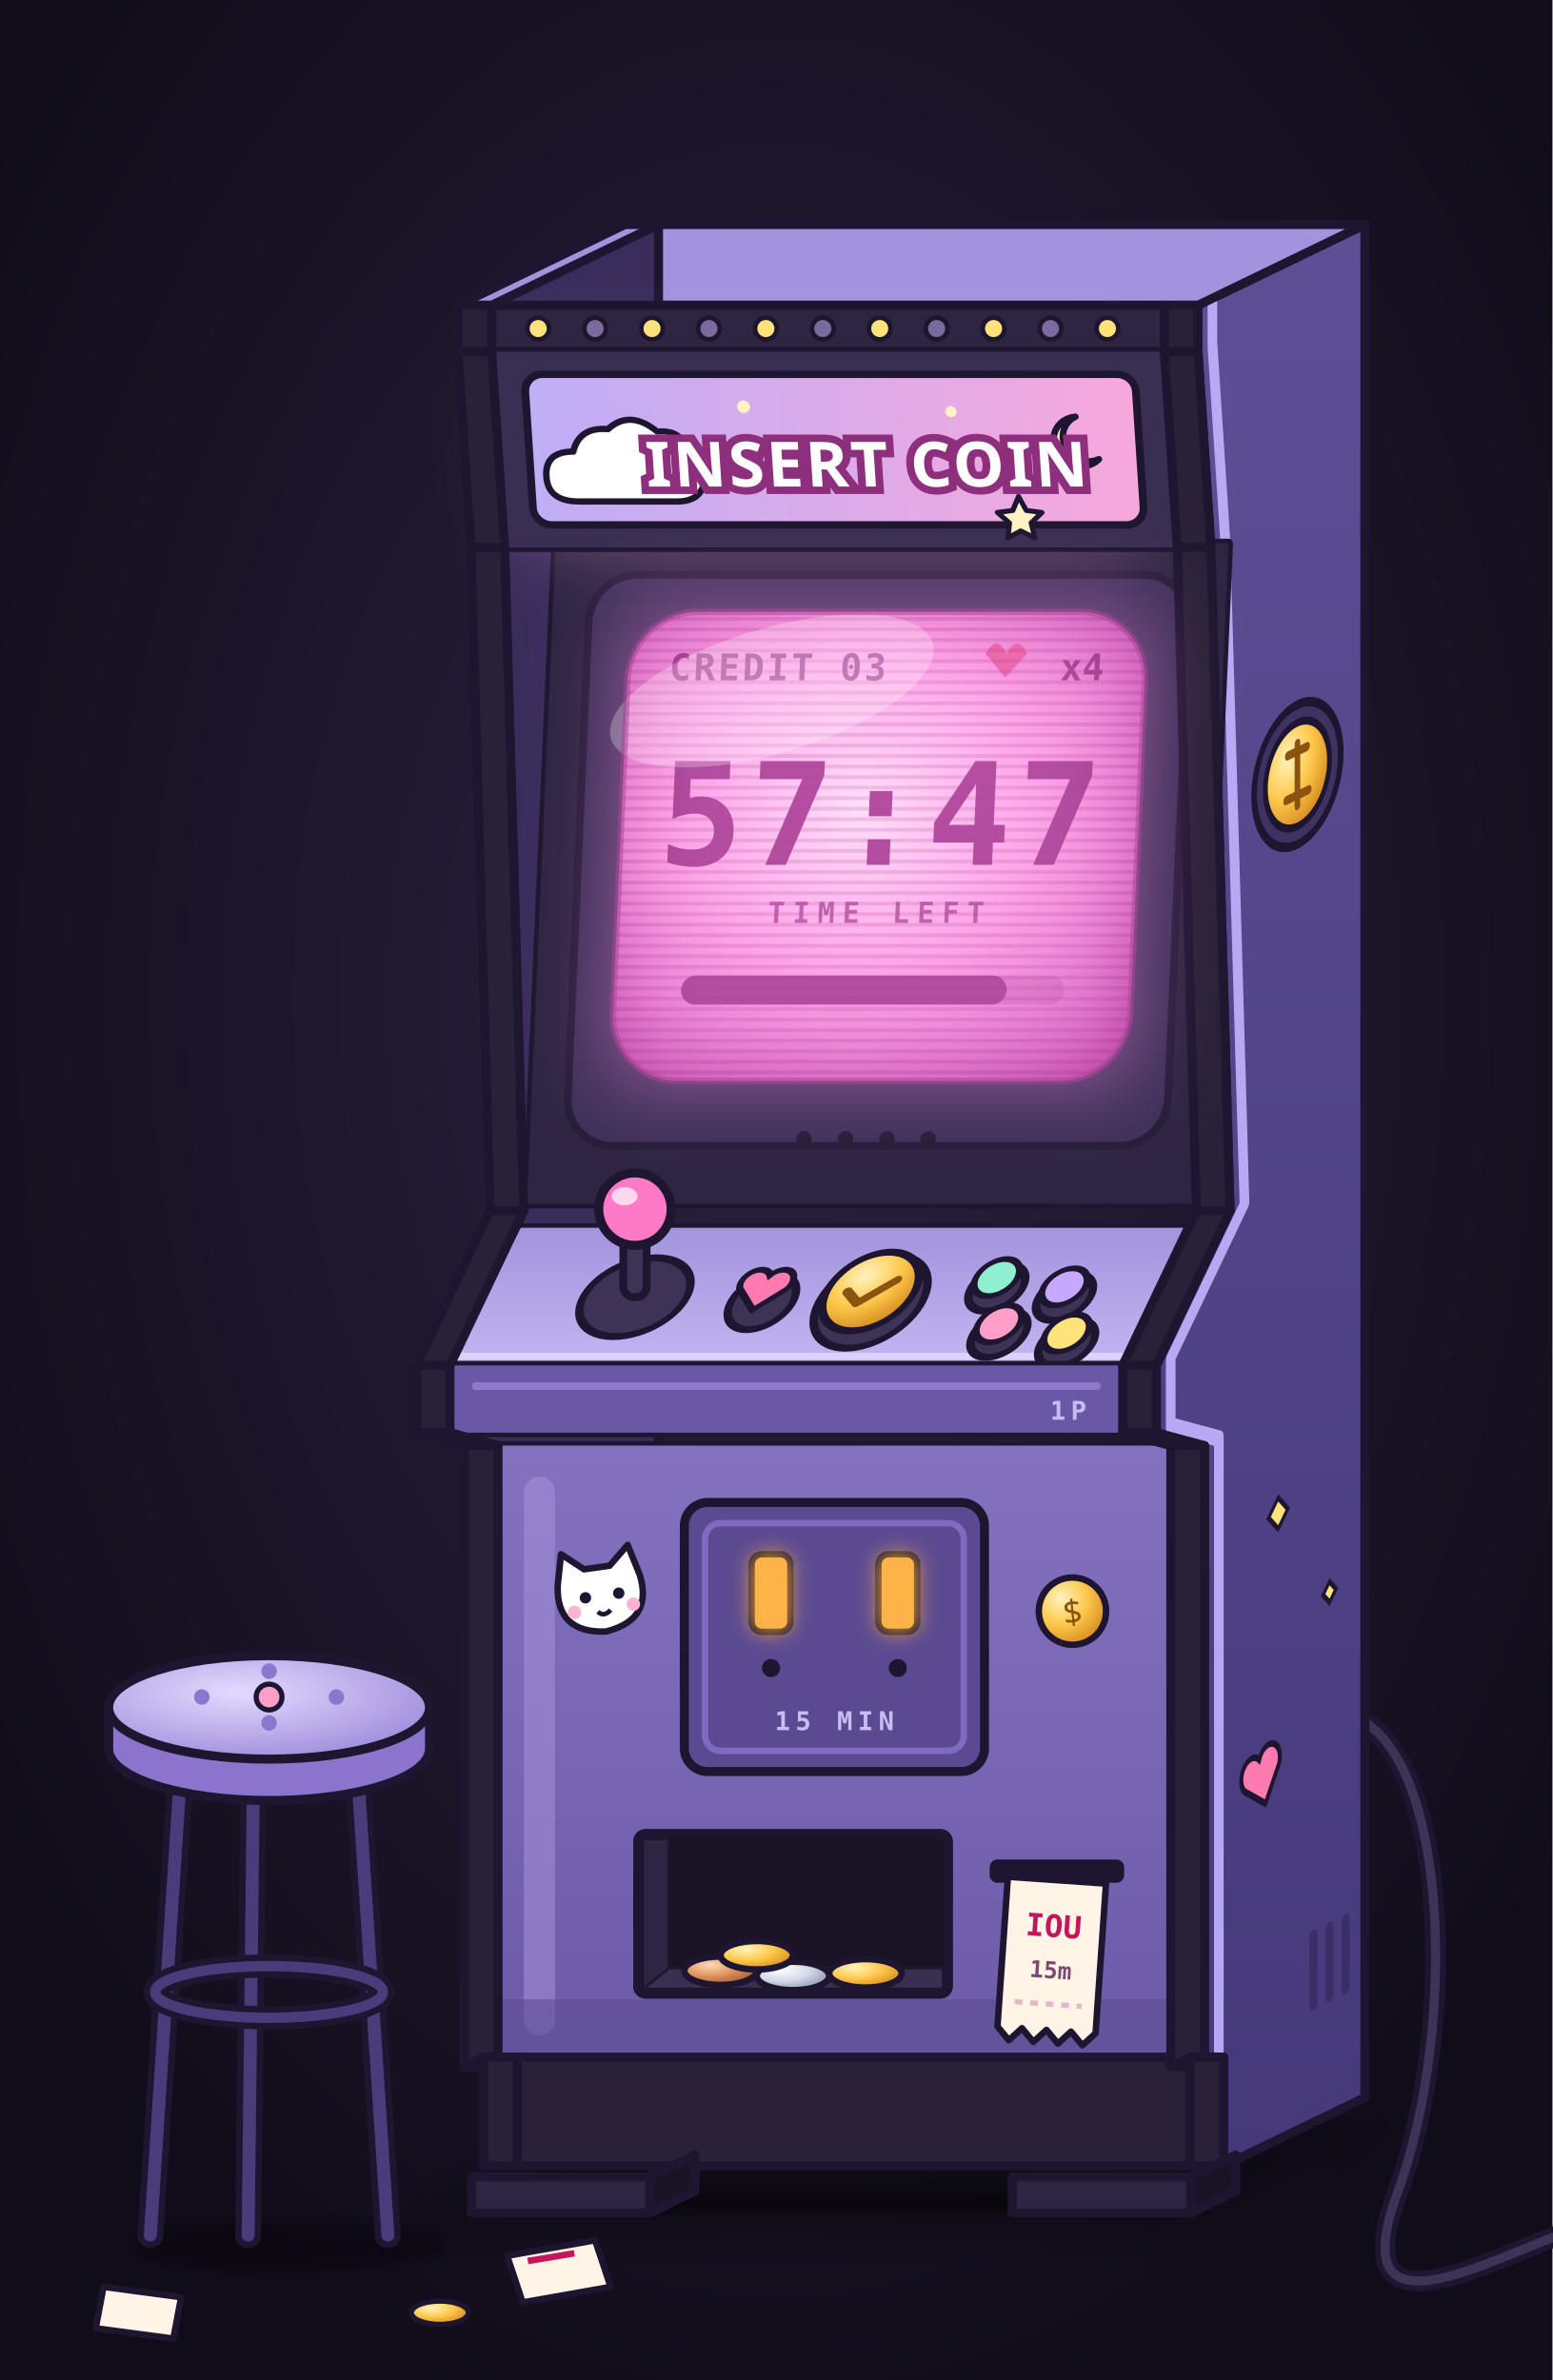
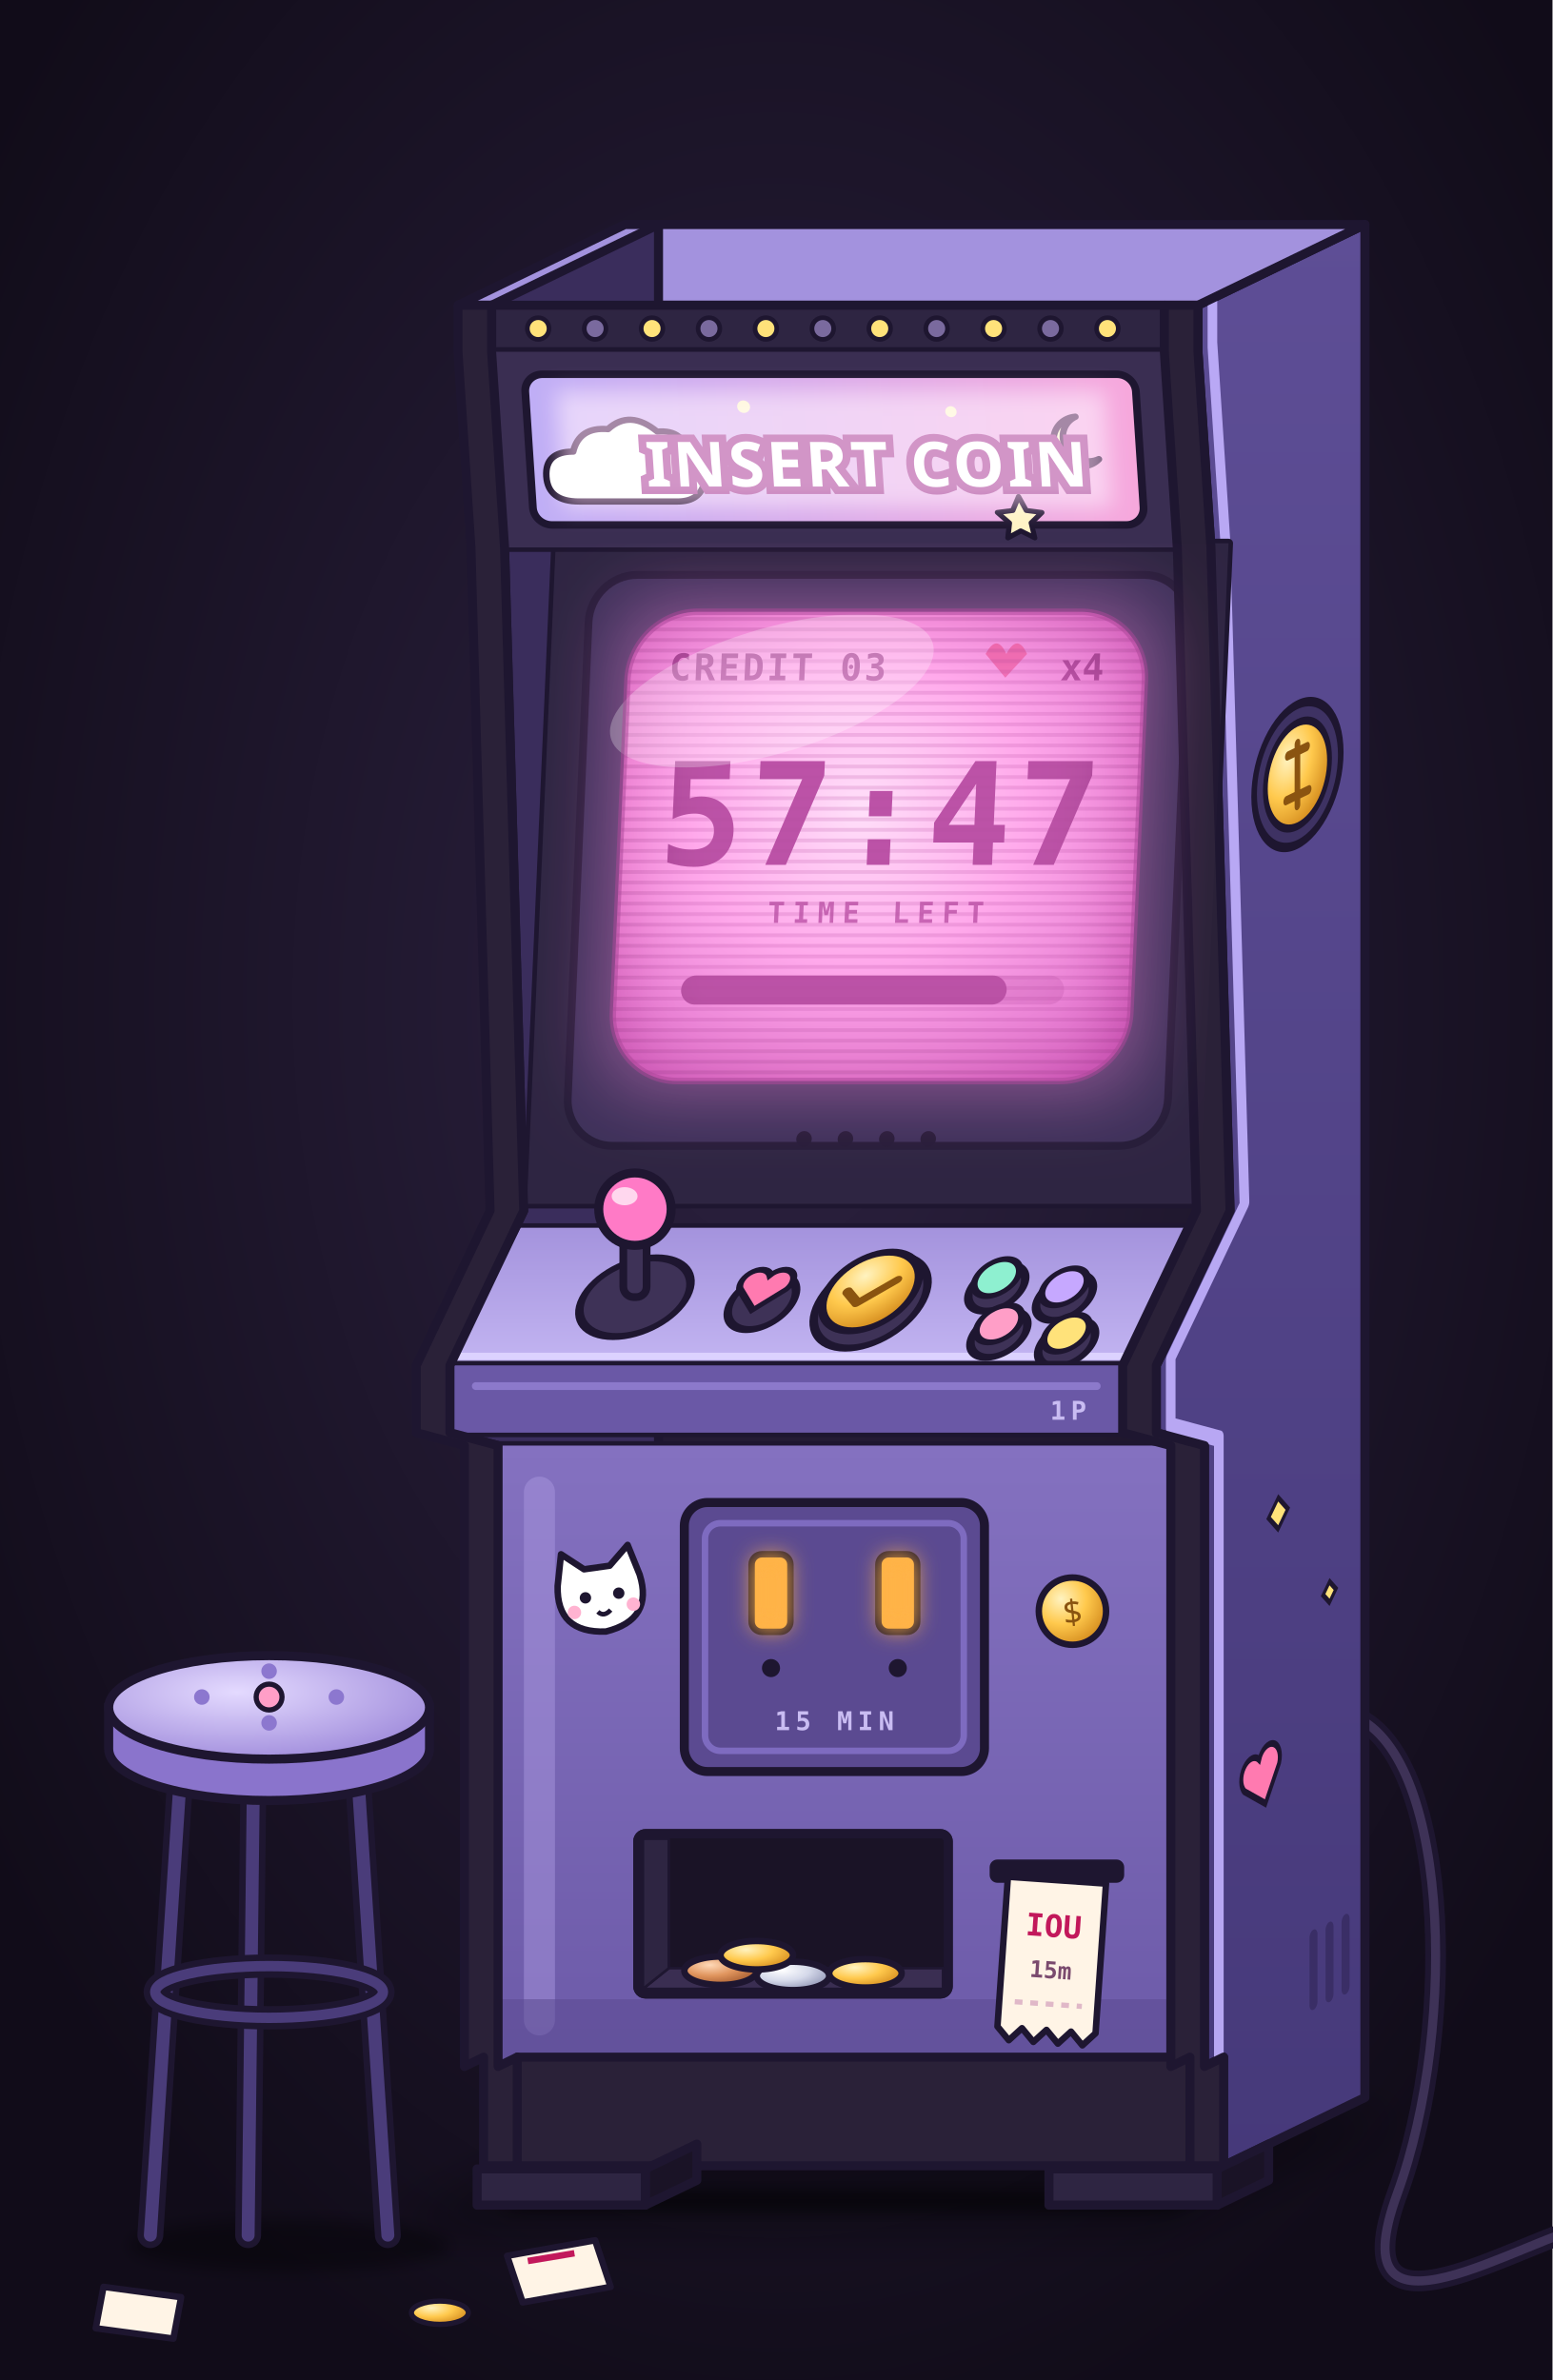
<svg xmlns="http://www.w3.org/2000/svg" viewBox="0 0 600 920" width="600" height="920">
  <defs>
    <linearGradient id="sideFill" x1="0" y1="0" x2="0" y2="1">
      <stop offset="0" stop-color="#5E4E96" />
      <stop offset="1" stop-color="#46397A" />
    </linearGradient>
    <linearGradient id="frontFill" x1="0" y1="0" x2="0" y2="1">
      <stop offset="0" stop-color="#8471C0" />
      <stop offset="1" stop-color="#6C5AA8" />
    </linearGradient>
    <linearGradient id="cpFill" x1="0" y1="0" x2="0" y2="1">
      <stop offset="0" stop-color="#A493DD" />
      <stop offset="1" stop-color="#C3B5F2" />
    </linearGradient>
    <linearGradient id="sign" x1="0" y1="0" x2="1" y2="0">
      <stop offset="0" stop-color="#BFAEF6" />
      <stop offset="1" stop-color="#F7A8DC" />
    </linearGradient>
    <radialGradient id="crt" cx="46%" cy="42%" r="72%">
      <stop offset="0" stop-color="#FFD6F5" />
      <stop offset="0.45" stop-color="#FF8EDB" />
      <stop offset="1" stop-color="#B8409F" />
    </radialGradient>
    <radialGradient id="gold" cx="35%" cy="30%" r="75%">
      <stop offset="0" stop-color="#FFF3C0" />
      <stop offset="0.5" stop-color="#FFC94D" />
      <stop offset="1" stop-color="#D38A1C" />
    </radialGradient>
    <radialGradient id="silver" cx="35%" cy="30%" r="75%">
      <stop offset="0" stop-color="#FFFFFF" />
      <stop offset="0.5" stop-color="#D5D9EA" />
      <stop offset="1" stop-color="#8E93B3" />
    </radialGradient>
    <radialGradient id="bronze" cx="35%" cy="30%" r="75%">
      <stop offset="0" stop-color="#FFD9B8" />
      <stop offset="0.5" stop-color="#E0955E" />
      <stop offset="1" stop-color="#A45A2E" />
    </radialGradient>
    <radialGradient id="cushion" cx="40%" cy="35%" r="70%">
      <stop offset="0" stop-color="#E4DAFF" />
      <stop offset="1" stop-color="#9F8BDB" />
    </radialGradient>
    <radialGradient id="bgGlow" cx="50%" cy="42%" r="62%">
      <stop offset="0" stop-color="#2C2140" />
      <stop offset="1" stop-color="#110C19" />
    </radialGradient>
    <pattern id="scan" width="4" height="4" patternUnits="userSpaceOnUse">
      <rect width="4" height="1.4" fill="#5A1450" opacity="0.2" />
    </pattern>
    <filter id="glow" x="-60%" y="-60%" width="220%" height="220%">
      <feGaussianBlur stdDeviation="16" />
    </filter>
    <filter id="softGlow" x="-60%" y="-60%" width="220%" height="220%">
      <feGaussianBlur stdDeviation="4" />
    </filter>
    <filter id="softShadow" x="-50%" y="-50%" width="200%" height="200%">
      <feGaussianBlur stdDeviation="9" />
    </filter>
    <filter id="contact" x="-50%" y="-50%" width="200%" height="200%">
      <feGaussianBlur stdDeviation="3" />
    </filter>
  </defs>
  <g id="preview-bg">
    <rect width="600" height="920" fill="url(#bgGlow)" />
  </g>
  <g id="ground-shadow">
    <polygon points="147.9,862.2 449.9,862.2 541.7,817.8 239.7,817.8" fill="#000" opacity="0.32" filter="url(#softShadow)" />
    <polygon points="192.5,854.8 452.5,854.8 468.6,847.0 208.6,847.0" fill="#000" opacity="0.5" filter="url(#contact)" />
  </g>
  <g id="cable" fill="none" stroke-linecap="round">
    <path d="M520.0 662.4 C 560.0 672.4, 564.0 782.4, 540.0 848 S 590.0 864, 616.0 860" stroke="#1E1630" stroke-width="8" />
    <path d="M520.0 662.4 C 560.0 672.4, 564.0 782.4, 540.0 848 S 590.0 864, 616.0 860" stroke="#3E3257" stroke-width="3.5" />
    <rect x="612.0" y="851" width="26" height="16" rx="5" fill="#3E3257" stroke="#1E1630" stroke-width="3" />
  </g>
  <g id="side-panel">
    <polygon points="463.0,118.0 463.0,136.0 468.0,211.6 475.4,468.0 446.9,527.8 446.9,553.8 465.5,558.8 465.5,798.8 472.9,795.2 472.9,837.2 527.5,810.8 527.5,86.8" fill="url(#sideFill)" stroke="#1E1630" stroke-width="3.5" stroke-linejoin="round" />
    <g transform="matrix(0.62 -0.3 0 1 463 0)">
      <polyline points="9.0,118.0 9.0,136.0 17.0,214.0 29.0,474.0 -17.0,520.0 -17.0,546.0 13.0,560.0 13.0,800.0" fill="none" stroke="#C3B2FF" stroke-width="6" stroke-linejoin="round" stroke-linecap="round" opacity="0.9" />
      <g id="side-emblem" transform="translate(62 318)">
        <circle r="27" fill="#3E3263" stroke="#1E1630" stroke-width="3.5" />
        <circle r="20" fill="url(#gold)" stroke="#1E1630" stroke-width="3" />
        <path d="M-6 -9 h12 M0 -12 v24 M-7 8 h14" stroke="#8A5410" stroke-width="3.5" stroke-linecap="round" />
      </g>
      <path d="M44 600 l6 -6 6 6 -6 6 z M78 640 l4 -4 4 4 -4 4 z" fill="#FFE27A" stroke="#1E1630" stroke-width="2" />
      <g id="side-sticker-heart" transform="translate(40 700) rotate(-12)">
        <path d="M0 10 l-11 -11 a6.5 6.5 0 0 1 11 -7.5 a6.5 6.5 0 0 1 11 7.5 z" fill="#FF7AB0" stroke="#1E1630" stroke-width="2.5" />
      </g>
      <g stroke="#3A2E66" stroke-width="5" stroke-linecap="round">
        <path d="M72 770 v26" />
        <path d="M82 770 v26" />
        <path d="M92 770 v26" />
      </g>
    </g>
  </g>
  <g id="top">
    <polygon points="177.0,118.0 463.0,118.0 527.5,86.8 241.5,86.8" fill="#A392DE" stroke="#1E1630" stroke-width="3.5" stroke-linejoin="round" />
  </g>
  <g id="inner-wall">
    <polygon points="190.0,118.0 190.0,136.0 195.0,211.6 202.4,468.0 173.9,527.8 173.9,553.8 192.5,558.8 192.5,798.8 199.9,795.2 199.9,837.2 254.5,810.8 254.5,86.8" fill="#3A2D5C" stroke="#1E1630" stroke-width="3.5" stroke-linejoin="round" />
  </g>
  <g id="screen">
    <polygon points="214.8,210.0 474.8,210.0 463.6,465.4 203.6,465.4" fill="#2E2542" stroke="#1E1630" stroke-width="3.5" stroke-linejoin="round" />
    <g transform="matrix(1 0 -0.04452 1.01896 214.800 210.000)">
      <rect x="0" y="0" width="260" height="250.6" fill="#2E2542" />
      <rect x="14" y="12" width="232" height="216.6" rx="18" fill="#3C3058" stroke="#251C38" stroke-width="3" />
      <rect x="30" y="26" width="200" height="178" rx="26" fill="url(#crt)" />
      <g id="screen-content" font-family="Consolas, Lucida Console, monospace" font-weight="bold" fill="#6A1C5E">
        <text x="46" y="52" font-size="14" letter-spacing="1">CREDIT 03</text>
        <path d="M168 42 q4 -8 8 0 q4 -8 8 0 l-8 9 z" fill="#E0457F" />
        <text x="214" y="52" font-size="14" text-anchor="end">x4</text>
        <text x="130.0" y="122" font-size="54" text-anchor="middle" letter-spacing="2">57:47</text>
        <text x="130.0" y="144" font-size="11" text-anchor="middle" letter-spacing="3" opacity="0.8">TIME LEFT</text>
        <rect x="56" y="164" width="148" height="11" rx="5.5" fill="#6A1C5E" opacity="0.25" />
        <rect x="56" y="164" width="125.8" height="11" rx="5.5" fill="#6A1C5E" />
      </g>
      <rect x="30" y="26" width="200" height="178" rx="26" fill="url(#scan)" />
      <ellipse cx="86" cy="56" rx="64" ry="24" fill="#FFFFFF" opacity="0.26" transform="rotate(-16 86 56)" />
      <rect x="30" y="26" width="200" height="178" rx="26" fill="none" stroke="#8E2F7E" stroke-width="2.5" opacity="0.55" />
      <g fill="#241B36">
        <circle cx="106.0" cy="226" r="3" />
        <circle cx="122.0" cy="226" r="3" />
        <circle cx="138.0" cy="226" r="3" />
        <circle cx="154.0" cy="226" r="3" />
      </g>
    </g>
  </g>
  <g id="marquee">
-     <polygon points="202.6,144.7 438.6,144.7 442.4,202.9 206.4,202.9" fill="#FFB6EA" opacity="0.55" filter="url(#glow)" />
    <polygon points="190.0,118.0 450.0,118.0 450.0,136.0 190.0,136.0" fill="#2E2542" stroke="#1E1630" stroke-width="3.5" stroke-linejoin="round" />
    <g transform="matrix(1 0 0 1 190.000 118.000)">
      <circle cx="18" cy="9" r="4.2" fill="#FFE27A" stroke="#1E1630" stroke-width="1.8" />
      <circle cx="40" cy="9" r="4.2" fill="#7A6A9E" stroke="#1E1630" stroke-width="1.8" />
      <circle cx="62" cy="9" r="4.2" fill="#FFE27A" stroke="#1E1630" stroke-width="1.8" />
      <circle cx="84" cy="9" r="4.2" fill="#7A6A9E" stroke="#1E1630" stroke-width="1.8" />
      <circle cx="106" cy="9" r="4.2" fill="#FFE27A" stroke="#1E1630" stroke-width="1.8" />
      <circle cx="128" cy="9" r="4.2" fill="#7A6A9E" stroke="#1E1630" stroke-width="1.8" />
      <circle cx="150" cy="9" r="4.2" fill="#FFE27A" stroke="#1E1630" stroke-width="1.8" />
      <circle cx="172" cy="9" r="4.2" fill="#7A6A9E" stroke="#1E1630" stroke-width="1.8" />
      <circle cx="194" cy="9" r="4.2" fill="#FFE27A" stroke="#1E1630" stroke-width="1.8" />
      <circle cx="216" cy="9" r="4.2" fill="#7A6A9E" stroke="#1E1630" stroke-width="1.8" />
      <circle cx="238" cy="9" r="4.2" fill="#FFE27A" stroke="#1E1630" stroke-width="1.8" />
    </g>
    <polygon points="190.0,136.0 450.0,136.0 455.0,211.6 195.0,211.6" fill="#3A2E52" stroke="#1E1630" stroke-width="3.5" stroke-linejoin="round" />
    <g transform="matrix(1 0 0.06326 0.96417 190.000 136.000)">
      <rect x="0" y="0" width="260" height="78.4" fill="#3A2E52" />
      <rect x="12" y="9" width="236" height="60.4" rx="7" fill="url(#sign)" stroke="#1E1630" stroke-width="3" />
      <g id="marquee-doodle" stroke="#1E1630" stroke-linejoin="round">
        <path d="M30 60 q-12 0 -12 -10 q0 -10 11 -10 q3 -10 14 -9 q9 -8 19 1 q11 -1 11 10 q8 2 6 10 q-2 8 -11 8 z" fill="#FFFFFF" stroke-width="2.5" />
        <path d="M224 26 a10 10 0 1 0 8 17 a8 8 0 1 1 -8 -17 z" fill="#FFF3C4" stroke-width="2.5" />
        <path d="M200 58 l2.6 5.6 6 .8 -4.4 4.2 1 6 -5.2 -2.8 -5.2 2.8 1 -6 -4.4 -4.2 6 -.8 z" fill="#FFF3C4" stroke-width="2" />
        <circle cx="96" cy="22" r="2.5" fill="#FFF3C4" stroke="none" />
        <circle cx="176" cy="24" r="2.2" fill="#FFF3C4" stroke="none" />
      </g>
      <text x="142.0" y="54" text-anchor="middle" font-family="Segoe UI Black, Arial Rounded MT Bold, sans-serif" font-size="25" font-weight="900" fill="#FFFFFF" stroke="#8E2F7E" stroke-width="6" paint-order="stroke" letter-spacing="1">INSERT COIN</text>
+     </g>
+     <clipPath id="marqueeClip">
+       <polygon points="190.0,136.0 450.0,136.0 455.0,211.6 195.0,211.6" fill="#000" />
+     </clipPath>
+     <g clip-path="url(#marqueeClip)" style="mix-blend-mode:screen">
+       <polygon points="215.0,151.4 427.0,151.4 429.9,196.2 217.9,196.2" fill="#FFD0F2" opacity="0.6" filter="url(#softGlow)" />
    </g>
  </g>
  <g id="body">
    <polygon points="192.5,558.8 452.5,558.8 452.5,798.8 192.5,798.8" fill="#7B68B5" stroke="#1E1630" stroke-width="3.5" stroke-linejoin="round" />
    <g transform="matrix(1 0 0 1 192.480 558.800)">
      <rect x="0" y="0" width="260" height="240.0" fill="url(#frontFill)" />
      <rect x="10" y="12" width="12" height="216.0" rx="6" fill="#A796DE" opacity="0.5" />
      <g id="coin-door" stroke="#1E1630" stroke-linejoin="round">
        <rect x="72" y="22" width="116" height="104" rx="9" fill="#5B4A91" stroke-width="3.5" />
        <rect x="80" y="30" width="100" height="88" rx="6" fill="none" stroke="#7E6BC0" stroke-width="2.5" />
        <rect x="98" y="42" width="15" height="30" rx="4" fill="#FFB347" stroke-width="2.5" />
        <rect x="147" y="42" width="15" height="30" rx="4" fill="#FFB347" stroke-width="2.5" />
        <rect x="98" y="42" width="15" height="30" rx="4" fill="#FFB347" opacity="0.85" filter="url(#softGlow)" stroke="none" />
        <rect x="147" y="42" width="15" height="30" rx="4" fill="#FFB347" opacity="0.85" filter="url(#softGlow)" stroke="none" />
        <circle cx="105.5" cy="86" r="3.5" fill="#1E1630" stroke="none" />
        <circle cx="154.5" cy="86" r="3.5" fill="#1E1630" stroke="none" />
        <text x="130" y="110" text-anchor="middle" font-family="Consolas, monospace" font-weight="bold" font-size="10" fill="#C9BCF2" stroke="none" letter-spacing="2">15 MIN</text>
      </g>
      <g id="coin-tray" stroke="#1E1630" stroke-linejoin="round">
        <rect x="54" y="150" width="120" height="62" rx="3" fill="#1A1326" stroke-width="3.5" />
        <path d="M56 210 L66 202 L172 202 L172 210 Z" fill="#3A2E52" />
        <path d="M56 152 L66 152 L66 202 L56 210 Z" fill="#2E2542" />
        <rect x="54" y="150" width="120" height="62" rx="3" fill="none" stroke-width="3.5" />
        <g id="coins" stroke-width="2.5">
          <ellipse cx="86" cy="203" rx="14" ry="5.5" fill="url(#bronze)" />
          <ellipse cx="114" cy="205" rx="14" ry="5.5" fill="url(#silver)" />
          <ellipse cx="100" cy="197" rx="14" ry="5.5" fill="url(#gold)" />
          <ellipse cx="142" cy="204" rx="14" ry="5.5" fill="url(#gold)" />
        </g>
      </g>
      <rect id="printer-slot" x="190" y="160" width="52" height="9" rx="3" fill="#1E1630" />
      <g id="sticker-cat" transform="translate(40 60) rotate(-8)" stroke="#1E1630" stroke-linejoin="round">
        <path d="M-16 -8 l3 -12 8 7 h10 l8 -7 3 12 q3 18 -16 20 q-19 -2 -16 -20 z" fill="#FFFFFF" stroke-width="2.5" />
        <circle cx="-6" cy="-2" r="2.2" fill="#1E1630" stroke="none" />
        <circle cx="7" cy="-2" r="2.2" fill="#1E1630" stroke="none" />
        <path d="M-2 4 q2 2.5 5 0" fill="none" stroke-width="1.8" />
        <circle cx="-11" cy="3" r="2.6" fill="#FFB3D1" stroke="none" />
        <circle cx="12" cy="3" r="2.6" fill="#FFB3D1" stroke="none" />
      </g>
      <g id="sticker-coin" transform="translate(222 64) rotate(-6)">
        <circle r="13" fill="url(#gold)" stroke="#1E1630" stroke-width="2.5" />
        <text y="5" text-anchor="middle" font-family="Segoe UI Black, sans-serif" font-size="13" fill="#8A5410">$</text>
      </g>
      <rect x="0" y="214.0" width="260" height="26" fill="#5B4A91" opacity="0.55" />
    </g>
    <polygon points="199.9,795.2 459.9,795.2 459.9,837.2 199.9,837.2" fill="#2A2138" stroke="#1E1630" stroke-width="3.5" stroke-linejoin="round" />
    <g id="iou-ticket" transform="translate(408.5 726.8) rotate(4)" stroke="#1E1630" stroke-linejoin="round">
      <path d="M-19 0 H19 V58 l-4.75 5 -4.75 -5 -4.75 5 -4.75 -5 -4.75 5 -4.75 -5 -4.75 5 -4.75 -5 Z" fill="#FFF4E6" stroke-width="2.5" />
      <text y="22" text-anchor="middle" font-family="Consolas, monospace" font-weight="bold" font-size="12" fill="#C2185B" stroke="none">IOU</text>
      <text y="38" text-anchor="middle" font-family="Consolas, monospace" font-weight="bold" font-size="9" fill="#7A4A6E" stroke="none">15m</text>
      <path d="M-13 48 H13" stroke="#E0B8C8" stroke-width="2" stroke-dasharray="3 3" />
    </g>
  </g>
  <g id="control-panel">
    <polygon points="201.2,474.6 461.2,474.6 433.9,527.8 173.9,527.8" fill="#B7A7EC" stroke="#1E1630" stroke-width="3.5" stroke-linejoin="round" />
    <g transform="matrix(1 0 -0.45876 0.89465 201.160 474.600)">
      <rect x="0" y="0" width="260" height="59.5" fill="url(#cpFill)" />
      <path d="M0 55.5 H260" stroke="#DCD2FF" stroke-width="3" />
      <ellipse cx="58" cy="30" rx="20" ry="17" fill="#3E3257" stroke="#1E1630" stroke-width="3" />
      <circle cx="108" cy="32" r="12" fill="#3E3257" stroke="#1E1630" stroke-width="3" />
      <circle cx="150" cy="32" r="20" fill="#3E3257" stroke="#1E1630" stroke-width="3" />
      <circle cx="196" cy="26" r="10" fill="#3E3257" stroke="#1E1630" stroke-width="3" />
      <circle cx="224" cy="30" r="10" fill="#3E3257" stroke="#1E1630" stroke-width="3" />
      <circle cx="206" cy="46" r="10" fill="#3E3257" stroke="#1E1630" stroke-width="3" />
      <circle cx="234" cy="50" r="10" fill="#3E3257" stroke="#1E1630" stroke-width="3" />
    </g>
    <g transform="translate(0 -4)">
      <g transform="matrix(1 0 -0.45876 0.89465 201.160 474.600)">
        <path d="M108 40 l-9 -9 a5.2 5.2 0 0 1 9 -6 a5.2 5.2 0 0 1 9 6 z" fill="#FF7AB0" stroke="#1E1630" stroke-width="2.5" />
        <circle id="check-button" cx="150" cy="32" r="17" fill="url(#gold)" stroke="#1E1630" stroke-width="3" />
        <path d="M141 32 l6 5 11 -10" fill="none" stroke="#8A5410" stroke-width="3.5" stroke-linecap="round" stroke-linejoin="round" />
        <circle cx="196" cy="26" r="8" fill="#8EF0D0" stroke="#1E1630" stroke-width="2.5" />
        <circle cx="224" cy="30" r="8" fill="#C6A8FF" stroke="#1E1630" stroke-width="2.5" />
        <circle cx="206" cy="46" r="8" fill="#FF9EC7" stroke="#1E1630" stroke-width="2.5" />
        <circle cx="234" cy="50" r="8" fill="#FFE27A" stroke="#1E1630" stroke-width="2.5" />
      </g>
    </g>
    <polygon points="173.9,527.8 433.9,527.8 433.9,553.8 173.9,553.8" fill="#6A58A6" stroke="#1E1630" stroke-width="3.5" stroke-linejoin="round" />
    <g transform="matrix(1 0 0 1 173.880 527.800)">
      <rect x="0" y="0" width="260" height="26.0" fill="#6A58A6" />
      <path d="M10 8 H250" stroke="#8C79CB" stroke-width="3" stroke-linecap="round" />
      <text x="246" y="21" text-anchor="end" font-family="Consolas, monospace" font-weight="bold" font-size="10" fill="#C9BCF2" letter-spacing="2">1P</text>
    </g>
    <g id="joystick">
      <rect x="240.9" y="471.4" width="9" height="30" rx="4" fill="#3E3257" stroke="#1E1630" stroke-width="3" />
      <circle cx="245.4" cy="467.4" r="14" fill="#FF7AC6" stroke="#1E1630" stroke-width="3.5" />
      <ellipse cx="241.4" cy="462.4" rx="5" ry="3.5" fill="#FFFFFF" opacity="0.7" />
    </g>
  </g>
  <g id="trim-left">
-     <polygon points="177.0,118.0 190.0,118.0 190.0,136.0 177.0,136.0" fill="#2A2138" stroke="#1E1630" stroke-width="3.5" stroke-linejoin="round" />
-     <polygon points="177.0,136.0 190.0,136.0 195.0,211.6 182.0,211.6" fill="#2A2138" stroke="#1E1630" stroke-width="3.5" stroke-linejoin="round" />
-     <polygon points="182.0,211.6 195.0,211.6 202.4,468.0 189.4,468.0" fill="#2A2138" stroke="#1E1630" stroke-width="3.5" stroke-linejoin="round" />
-     <polygon points="189.4,468.0 202.4,468.0 173.9,527.8 160.9,527.8" fill="#2A2138" stroke="#1E1630" stroke-width="3.5" stroke-linejoin="round" />
-     <polygon points="160.9,527.8 173.9,527.8 173.9,553.8 160.9,553.8" fill="#2A2138" stroke="#1E1630" stroke-width="3.5" stroke-linejoin="round" />
-     <polygon points="160.9,553.8 173.9,553.8 192.5,558.8 179.5,558.8" fill="#2A2138" stroke="#1E1630" stroke-width="3.5" stroke-linejoin="round" />
-     <polygon points="179.5,558.8 192.5,558.8 192.5,798.8 179.5,798.8" fill="#2A2138" stroke="#1E1630" stroke-width="3.5" stroke-linejoin="round" />
-     <polygon points="179.5,798.8 192.5,798.8 199.9,795.2 186.9,795.2" fill="#2A2138" stroke="#1E1630" stroke-width="3.5" stroke-linejoin="round" />
-     <polygon points="186.9,795.2 199.9,795.2 199.9,837.2 186.9,837.2" fill="#2A2138" stroke="#1E1630" stroke-width="3.5" stroke-linejoin="round" />
+     <polygon points="177.0,118.0 177.0,136.0 182.0,211.6 189.4,468.0 160.9,527.8 160.9,553.8 179.5,558.8 179.5,798.8 186.9,795.2 186.9,837.2 199.9,837.2 199.9,795.2 192.5,798.8 192.5,558.8 173.9,553.8 173.9,527.8 202.4,468.0 195.0,211.6 190.0,136.0 190.0,118.0" fill="#2A2138" />
+     <polyline points="177.0,118.0 177.0,136.0 182.0,211.6 189.4,468.0 160.9,527.8 160.9,553.8 179.5,558.8 179.5,798.8 186.9,795.2 186.9,837.2" fill="none" stroke="#1E1630" stroke-width="3.5" stroke-linejoin="round" />
+     <polyline points="190.0,118.0 190.0,136.0 195.0,211.6 202.4,468.0 173.9,527.8 173.9,553.8 192.5,558.8 192.5,798.8 199.9,795.2 199.9,837.2" fill="none" stroke="#1E1630" stroke-width="3.5" stroke-linejoin="round" />
+     <polyline points="177.0,118.0 190.0,118.0" fill="none" stroke="#1E1630" stroke-width="3.5" stroke-linejoin="round" />
+     <polyline points="186.9,837.2 199.9,837.2" fill="none" stroke="#1E1630" stroke-width="3.5" stroke-linejoin="round" />
  </g>
  <g id="trim-right">
-     <polygon points="450.0,118.0 463.0,118.0 463.0,136.0 450.0,136.0" fill="#2A2138" stroke="#1E1630" stroke-width="3.5" stroke-linejoin="round" />
-     <polygon points="450.0,136.0 463.0,136.0 468.0,211.6 455.0,211.6" fill="#2A2138" stroke="#1E1630" stroke-width="3.5" stroke-linejoin="round" />
-     <polygon points="455.0,211.6 468.0,211.6 475.4,468.0 462.4,468.0" fill="#2A2138" stroke="#1E1630" stroke-width="3.5" stroke-linejoin="round" />
-     <polygon points="462.4,468.0 475.4,468.0 446.9,527.8 433.9,527.8" fill="#2A2138" stroke="#1E1630" stroke-width="3.5" stroke-linejoin="round" />
-     <polygon points="433.9,527.8 446.9,527.8 446.9,553.8 433.9,553.8" fill="#2A2138" stroke="#1E1630" stroke-width="3.5" stroke-linejoin="round" />
-     <polygon points="433.9,553.8 446.9,553.8 465.5,558.8 452.5,558.8" fill="#2A2138" stroke="#1E1630" stroke-width="3.5" stroke-linejoin="round" />
-     <polygon points="452.5,558.8 465.5,558.8 465.5,798.8 452.5,798.8" fill="#2A2138" stroke="#1E1630" stroke-width="3.5" stroke-linejoin="round" />
-     <polygon points="452.5,798.8 465.5,798.8 472.9,795.2 459.9,795.2" fill="#2A2138" stroke="#1E1630" stroke-width="3.5" stroke-linejoin="round" />
-     <polygon points="459.9,795.2 472.9,795.2 472.9,837.2 459.9,837.2" fill="#2A2138" stroke="#1E1630" stroke-width="3.5" stroke-linejoin="round" />
+     <polygon points="450.0,118.0 450.0,136.0 455.0,211.6 462.4,468.0 433.9,527.8 433.9,553.8 452.5,558.8 452.5,798.8 459.9,795.2 459.9,837.2 472.9,837.2 472.9,795.2 465.5,798.8 465.5,558.8 446.9,553.8 446.9,527.8 475.4,468.0 468.0,211.6 463.0,136.0 463.0,118.0" fill="#2A2138" />
+     <polyline points="450.0,118.0 450.0,136.0 455.0,211.6 462.4,468.0 433.9,527.8 433.9,553.8 452.5,558.8 452.5,798.8 459.9,795.2 459.9,837.2" fill="none" stroke="#1E1630" stroke-width="3.5" stroke-linejoin="round" />
+     <polyline points="463.0,118.0 463.0,136.0 468.0,211.6 475.4,468.0 446.9,527.8 446.9,553.8 465.5,558.8 465.5,798.8 472.9,795.2 472.9,837.2" fill="none" stroke="#1E1630" stroke-width="3.5" stroke-linejoin="round" />
+     <polyline points="450.0,118.0 463.0,118.0" fill="none" stroke="#1E1630" stroke-width="3.5" stroke-linejoin="round" />
+     <polyline points="459.9,837.2 472.9,837.2" fill="none" stroke="#1E1630" stroke-width="3.5" stroke-linejoin="round" />
  </g>
  <g id="feet">
-     <polygon points="251.2,841.4 268.6,833.0 268.6,847.0 251.2,855.4" fill="#1A1326" stroke="#1E1630" stroke-width="3.5" stroke-linejoin="round" />
-     <polygon points="182.2,841.4 251.2,841.4 251.2,855.4 182.2,855.4" fill="#2E2542" stroke="#1E1630" stroke-width="3.5" stroke-linejoin="round" />
-     <polygon points="460.2,841.4 477.6,833.0 477.6,847.0 460.2,855.4" fill="#1A1326" stroke="#1E1630" stroke-width="3.5" stroke-linejoin="round" />
-     <polygon points="391.2,841.4 460.2,841.4 460.2,855.4 391.2,855.4" fill="#2E2542" stroke="#1E1630" stroke-width="3.5" stroke-linejoin="round" />
-   </g>
-   <g id="screen-glow" style="mix-blend-mode:screen">
-     <polygon points="243.6,236.5 443.6,236.5 435.7,417.9 235.7,417.9" fill="#FF6FD2" opacity="0.5" filter="url(#glow)" />
+     <polygon points="249.4,838.4 269.3,828.8 269.3,842.8 249.4,852.4" fill="#1A1326" stroke="#1E1630" stroke-width="3.5" stroke-linejoin="round" />
+     <polygon points="184.4,838.4 249.4,838.4 249.4,852.4 184.4,852.4" fill="#2E2542" stroke="#1E1630" stroke-width="3.5" stroke-linejoin="round" />
+     <polygon points="470.4,838.4 490.3,828.8 490.3,842.8 470.4,852.4" fill="#1A1326" stroke="#1E1630" stroke-width="3.5" stroke-linejoin="round" />
+     <polygon points="405.4,838.4 470.4,838.4 470.4,852.4 405.4,852.4" fill="#2E2542" stroke="#1E1630" stroke-width="3.5" stroke-linejoin="round" />
+   </g>
+   <clipPath id="screenFaceClip">
+     <polygon points="214.8,210.0 474.8,210.0 463.6,465.4 203.6,465.4" fill="#000" />
+   </clipPath>
+   <g id="screen-glow" clip-path="url(#screenFaceClip)" style="mix-blend-mode:screen">
+     <polygon points="243.6,236.5 443.6,236.5 435.7,417.9 235.7,417.9" fill="#FF6FD2" opacity="0.55" filter="url(#glow)" />
  </g>
  <g id="props">
    <g id="floor-tickets" stroke="#1E1630" stroke-linejoin="round">
      <path d="M196 872 l34 -6 6 18 -34 6 z" fill="#FFF4E6" stroke-width="2.5" />
      <path d="M204 874 l18 -3" stroke="#C2185B" stroke-width="2.5" />
      <path d="M40 884 l30 4 -3 16 -30 -4 z" fill="#FFF4E6" stroke-width="2.5" />
      <ellipse cx="170" cy="894" rx="11" ry="4.5" fill="url(#gold)" stroke-width="2" />
    </g>
    <g id="stool">
      <ellipse cx="112" cy="868" rx="62" ry="10" fill="#000" opacity="0.35" filter="url(#contact)" />
      <path d="M70 682 L58.1 864" stroke="#1E1630" stroke-width="10" stroke-linecap="round" />
      <path d="M70 682 L58.1 864" stroke="#4A3C7A" stroke-width="5" stroke-linecap="round" />
      <path d="M138 682 L149.9 864" stroke="#1E1630" stroke-width="10" stroke-linecap="round" />
      <path d="M138 682 L149.9 864" stroke="#4A3C7A" stroke-width="5" stroke-linecap="round" />
      <path d="M98 682 L95.9 864" stroke="#1E1630" stroke-width="10" stroke-linecap="round" />
      <path d="M98 682 L95.9 864" stroke="#4A3C7A" stroke-width="5" stroke-linecap="round" />
      <ellipse cx="104" cy="770" rx="44" ry="10" fill="none" stroke="#1E1630" stroke-width="9" />
      <ellipse cx="104" cy="770" rx="44" ry="10" fill="none" stroke="#4A3C7A" stroke-width="4" />
      <path d="M42 660 v16 a62 20 0 0 0 124 0 v-16 z" fill="#8A74CC" stroke="#1E1630" stroke-width="3.5" />
      <ellipse cx="104" cy="660" rx="62" ry="20" fill="url(#cushion)" stroke="#1E1630" stroke-width="3.5" />
      <circle cx="78" cy="656" r="3" fill="#8C77CF" />
      <circle cx="130" cy="656" r="3" fill="#8C77CF" />
      <circle cx="104" cy="646" r="3" fill="#8C77CF" />
      <circle cx="104" cy="666" r="3" fill="#8C77CF" />
      <circle cx="104" cy="656" r="5" fill="#FF9EC7" stroke="#1E1630" stroke-width="2" />
    </g>
  </g>
  <g id="anchors" display="none">
    <polygon id="anchor-screen" points="243.6,236.5 443.6,236.5 435.7,417.9 235.7,417.9" />
    <polygon id="anchor-marquee" points="202.6,144.7 438.6,144.7 442.4,202.9 206.4,202.9" />
    <polygon id="anchor-check-button" points="327.3,488.0 361.3,488.0 345.7,518.4 311.7,518.4" />
    <polygon id="anchor-joystick" points="233.7,485.3 273.7,485.3 257.1,517.5 217.1,517.5" />
    <polygon id="anchor-coin-slot" points="290.5,600.8 305.5,600.8 305.5,630.8 290.5,630.8" />
    <polygon id="anchor-coin-tray" points="250.5,712.8 362.5,712.8 362.5,766.8 250.5,766.8" />
    <polygon id="anchor-printer" points="382.5,718.8 434.5,718.8 434.5,727.8 382.5,727.8" />
  </g>
</svg>
